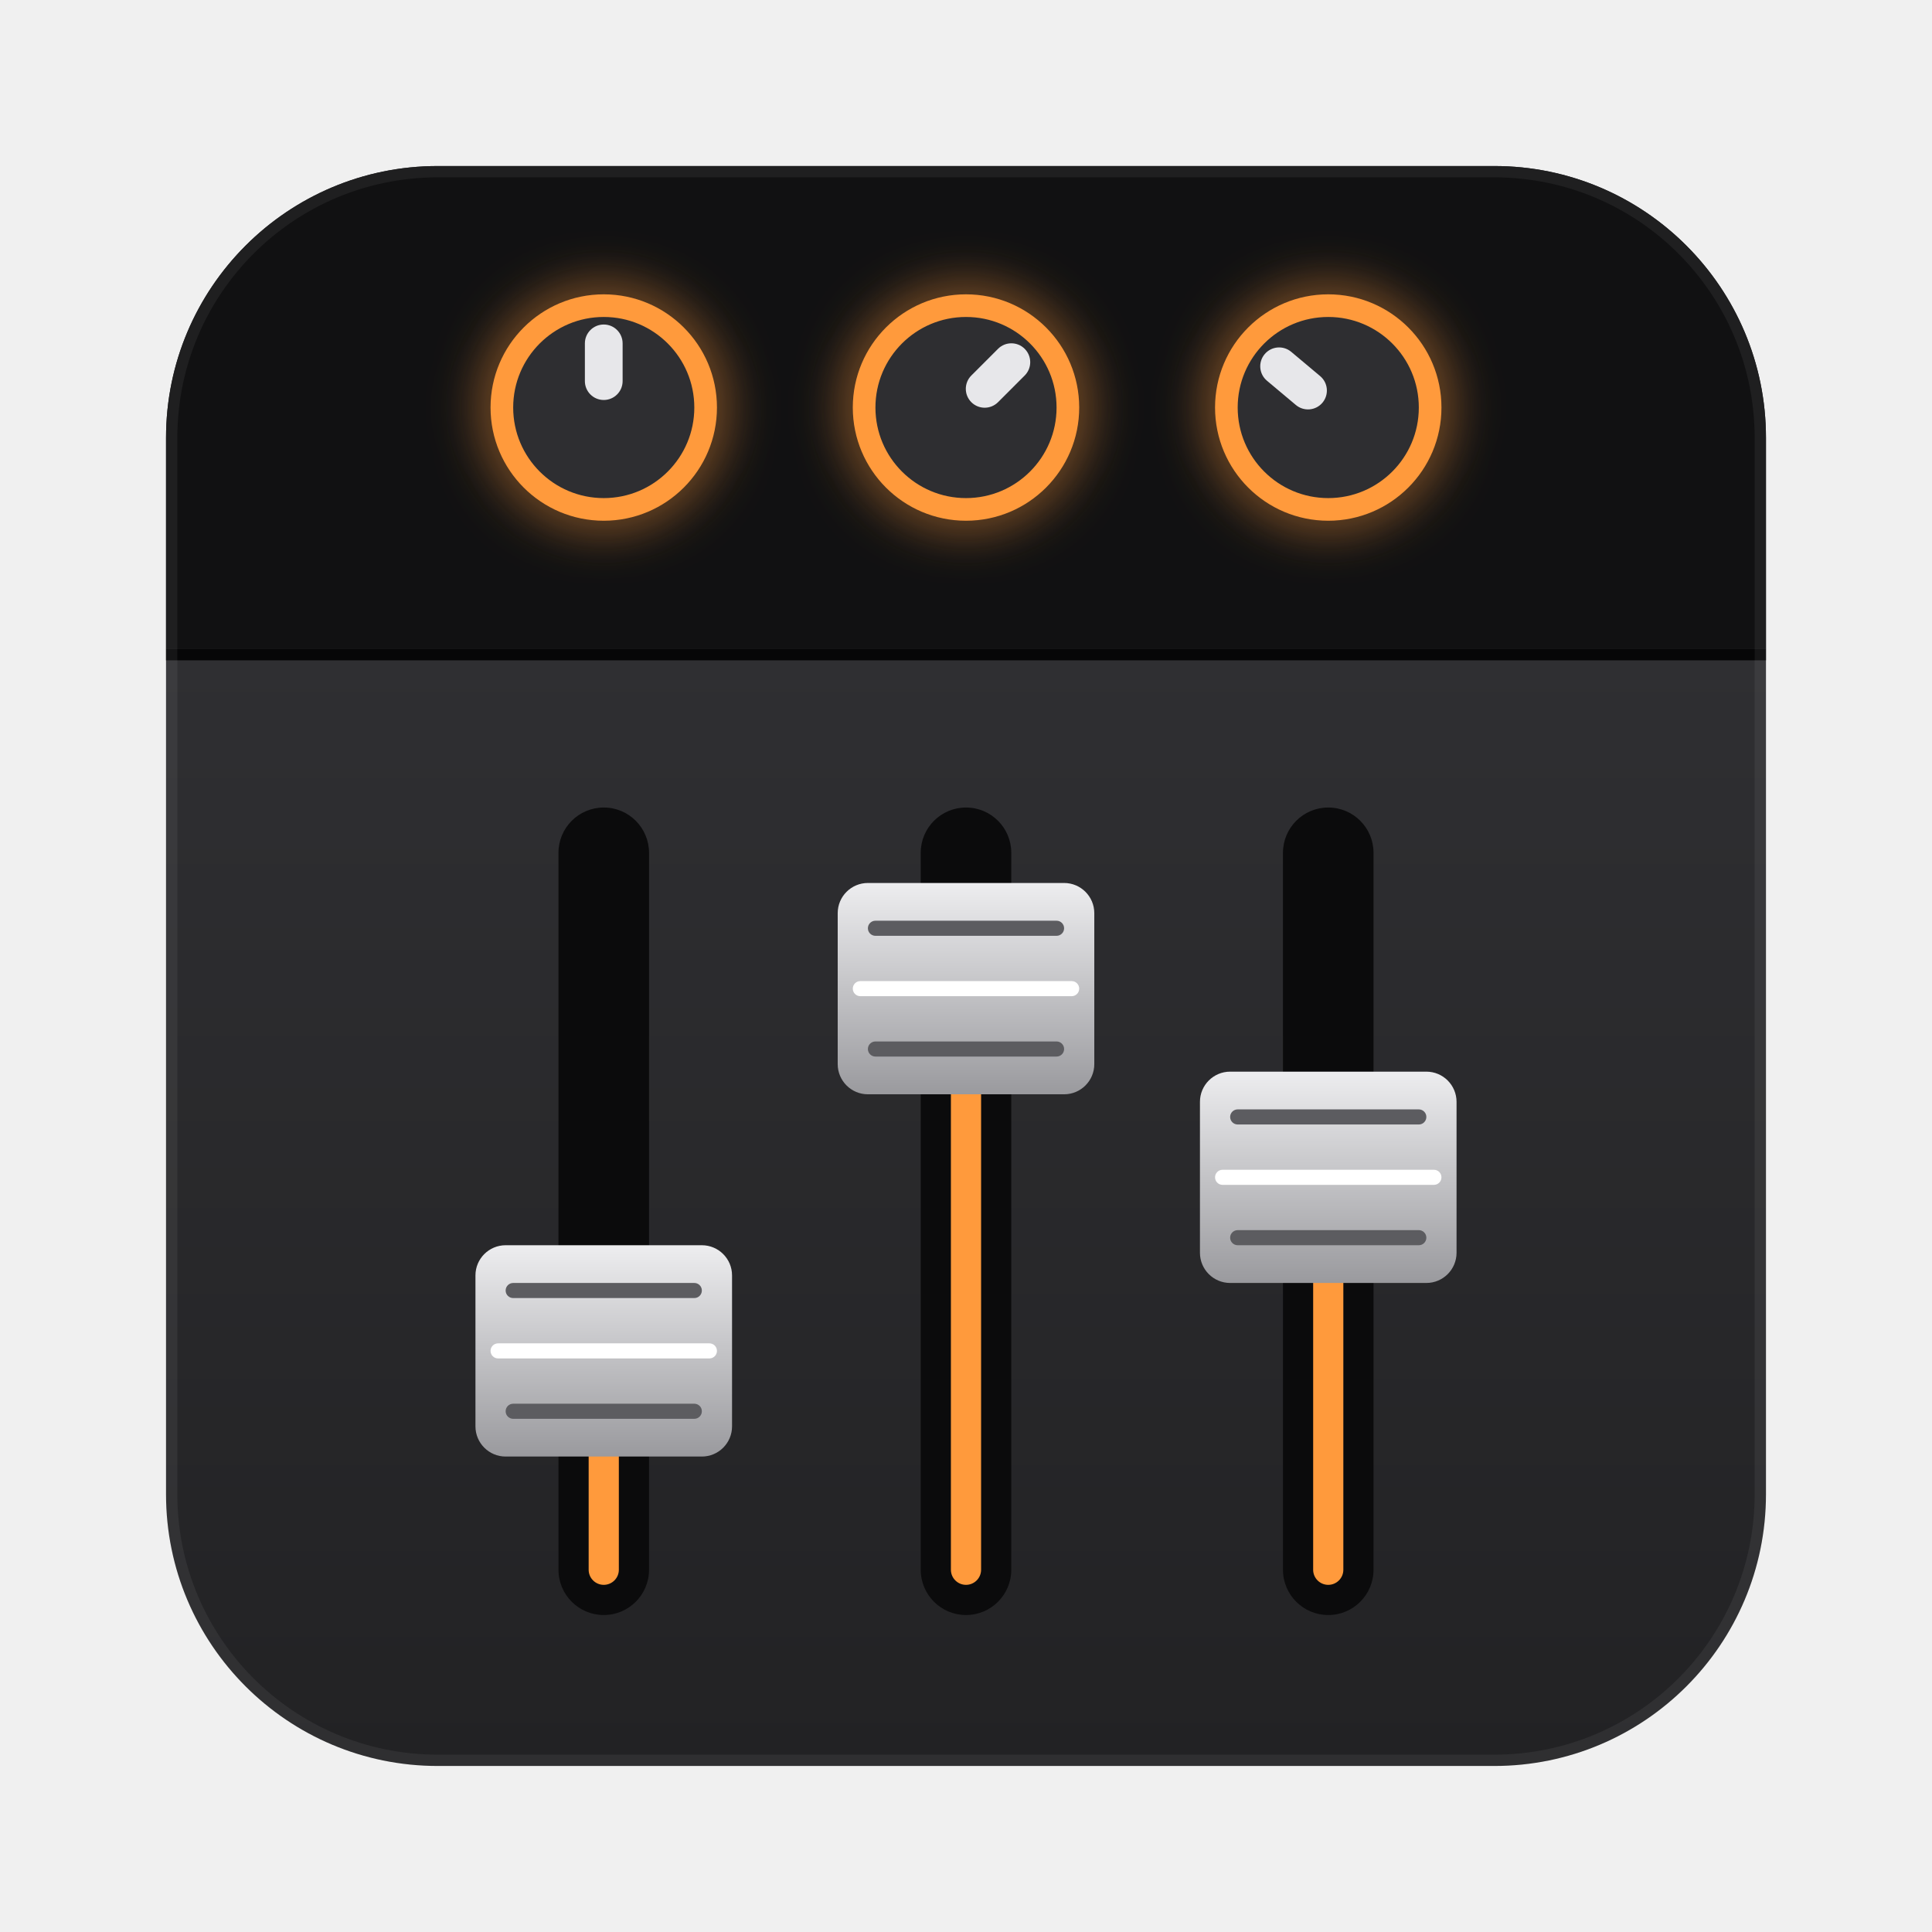
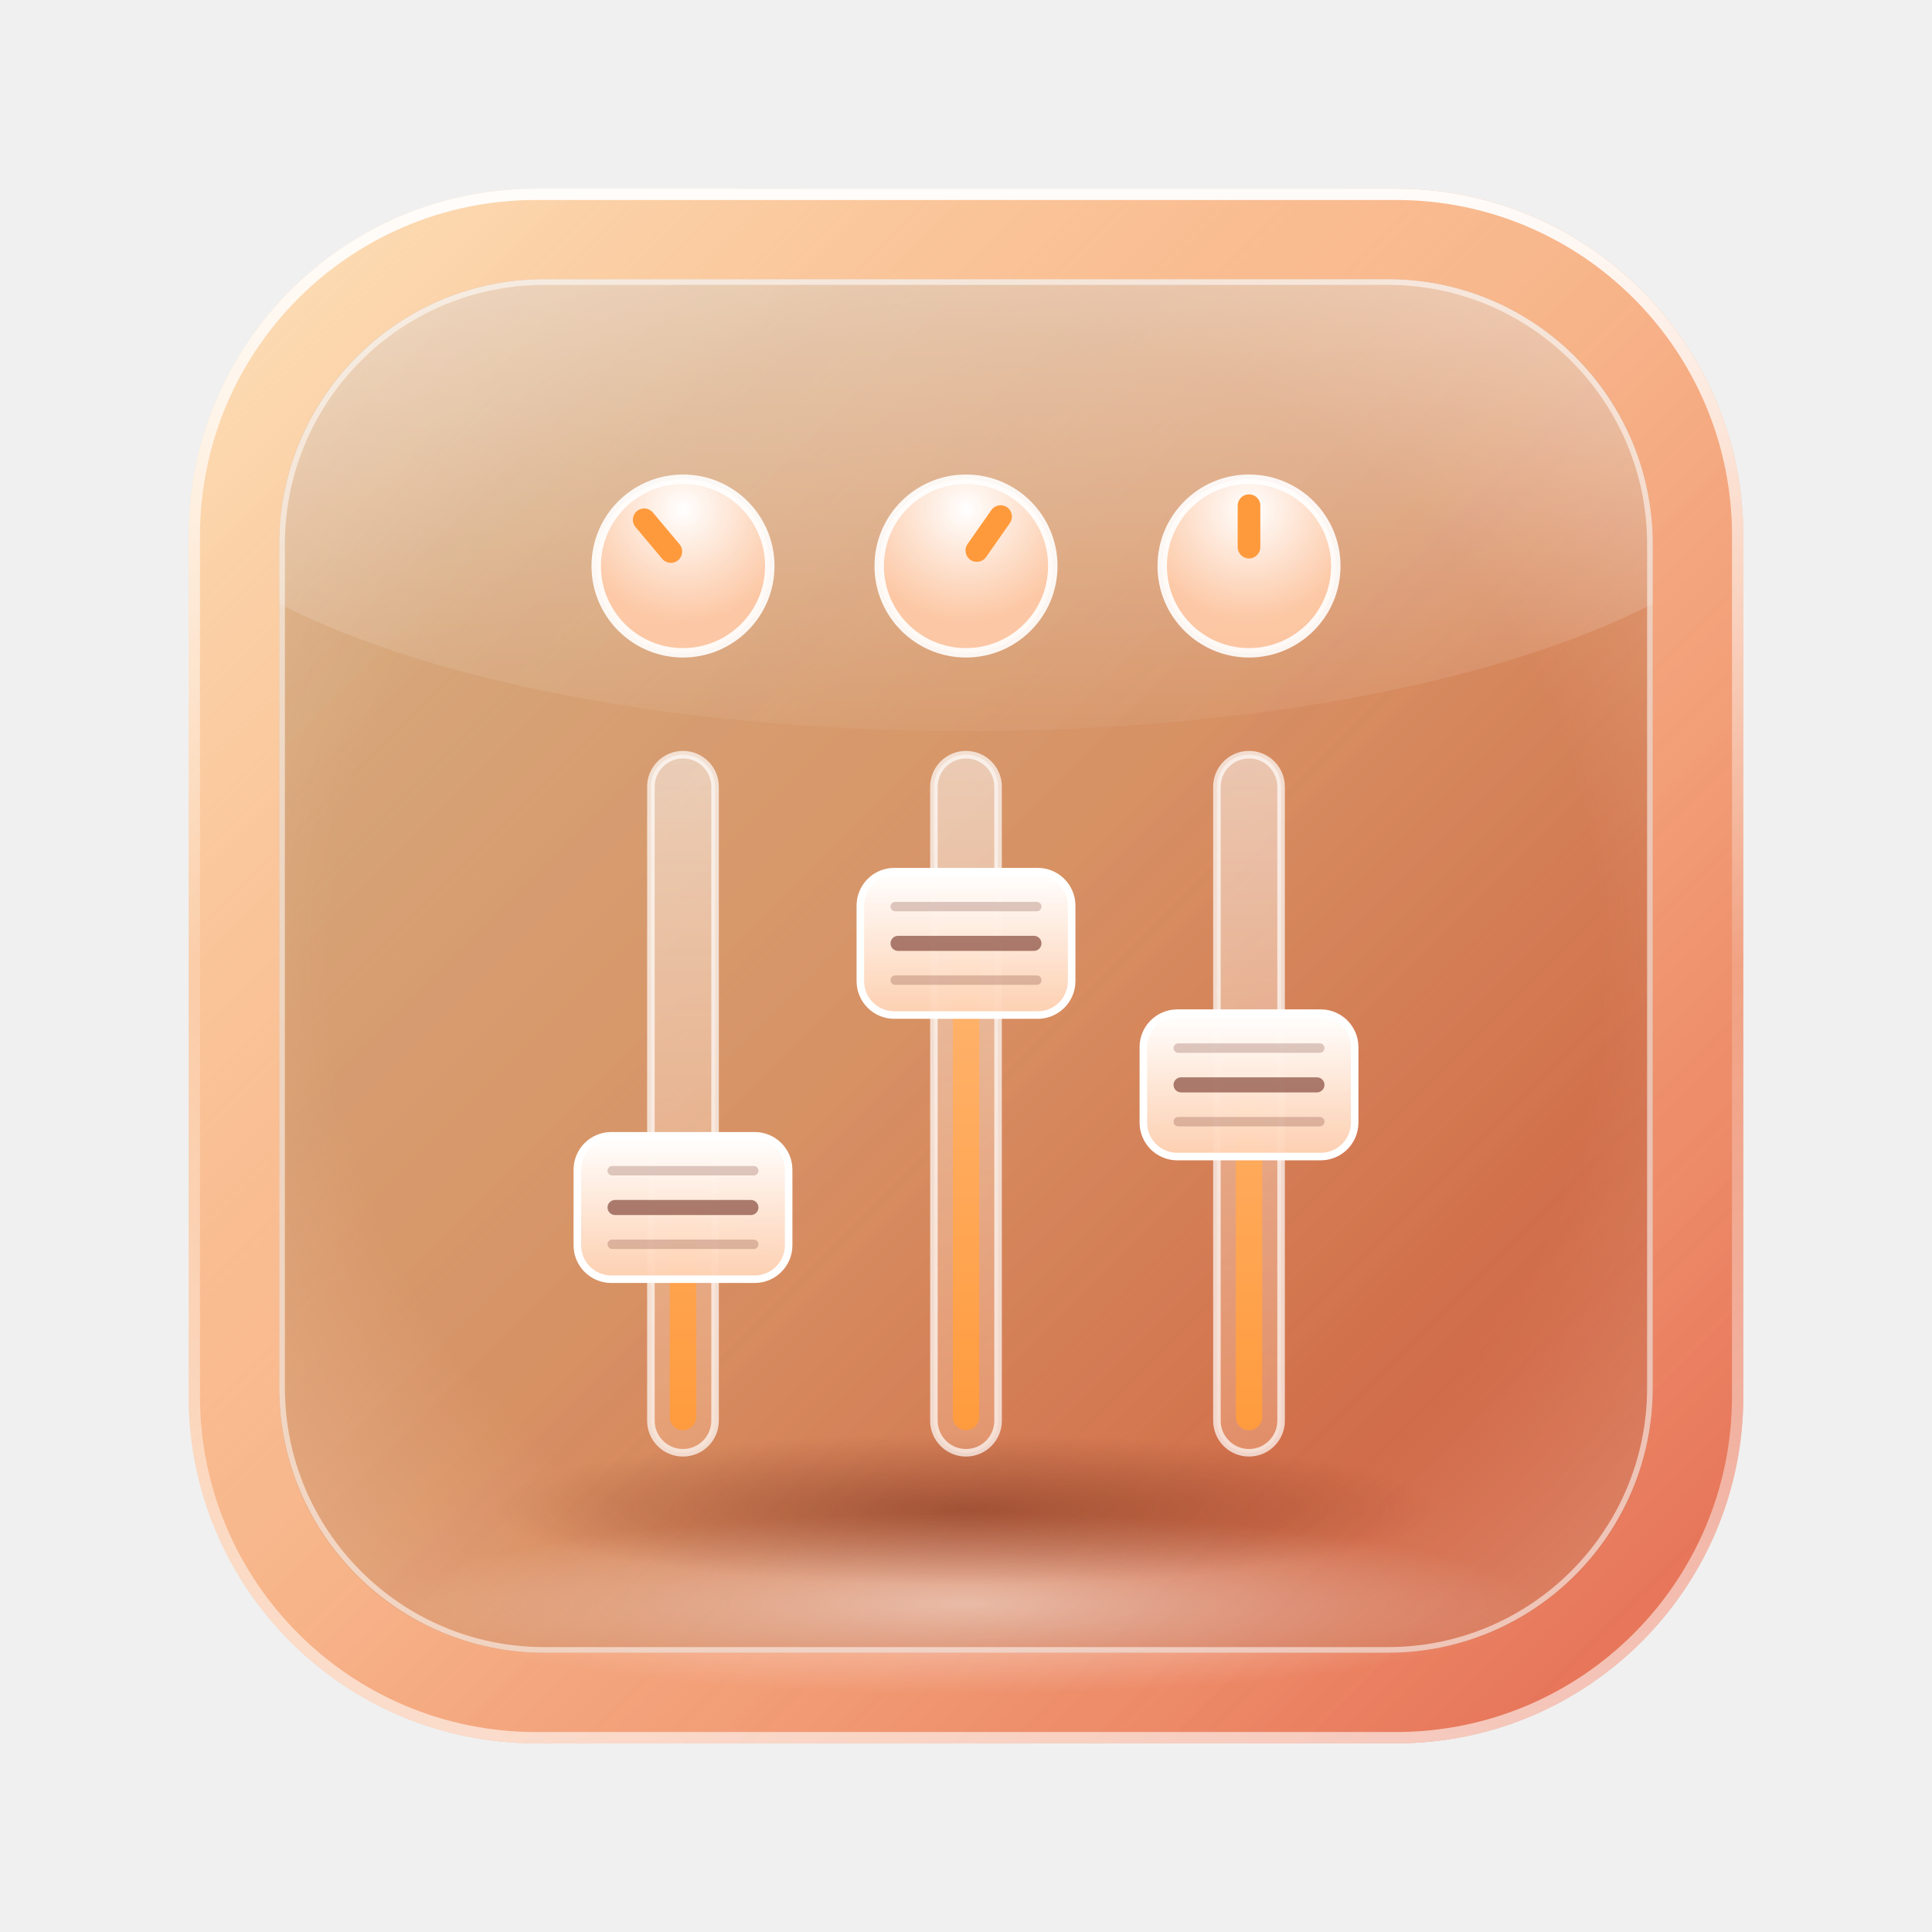
- <svg xmlns="http://www.w3.org/2000/svg" width="512" height="512" viewBox="0 0 512 512" fill="none">
+ <svg xmlns="http://www.w3.org/2000/svg" width="512" height="512" viewBox="0 0 1024 1024" fill="none">
  <defs>
-     <clipPath id="cb">
-       <rect x="44" y="44" width="424" height="424" rx="72" />
-     </clipPath>
-     <linearGradient id="body" x1="0" y1="172" x2="0" y2="468" gradientUnits="userSpaceOnUse">
-       <stop offset="0" stop-color="#2F2F32" />
-       <stop offset="1" stop-color="#222224" />
+     <linearGradient id="rim" x1="100" y1="100" x2="924" y2="924" gradientUnits="userSpaceOnUse">
+       <stop offset="0" stop-color="#FFE2B5" stop-opacity="0.85" />
+       <stop offset="0.45" stop-color="#FF8A3C" stop-opacity="0.55" />
+       <stop offset="1" stop-color="#E0482A" stop-opacity="0.8" />
    </linearGradient>
-     <linearGradient id="cap" x1="0" y1="0" x2="0" y2="1">
-       <stop offset="0" stop-color="#EDEDEF" />
-       <stop offset="1" stop-color="#9A9A9E" />
+     <linearGradient id="rimHi" x1="0" y1="100" x2="0" y2="924" gradientUnits="userSpaceOnUse">
+       <stop offset="0" stop-color="#FFFFFF" stop-opacity="0.95" />
+       <stop offset="0.5" stop-color="#FFFFFF" stop-opacity="0.15" />
+       <stop offset="1" stop-color="#FFFFFF" stop-opacity="0.6" />
    </linearGradient>
-     <filter id="glow" x="-50%" y="-50%" width="200%" height="200%">
-       <feGaussianBlur stdDeviation="7" />
-     </filter>
+     <linearGradient id="well" x1="148" y1="148" x2="876" y2="876" gradientUnits="userSpaceOnUse">
+       <stop offset="0" stop-color="#FFC46B" stop-opacity="0.14" />
+       <stop offset="0.5" stop-color="#FF8A3C" stop-opacity="0.24" />
+       <stop offset="1" stop-color="#E0482A" stop-opacity="0.4" />
+     </linearGradient>
+     <radialGradient id="edgeGlow" cx="512" cy="512" r="520" gradientUnits="userSpaceOnUse">
+       <stop offset="0.65" stop-color="#FFD0B1" stop-opacity="0" />
+       <stop offset="1" stop-color="#FFD0B1" stop-opacity="0.45" />
+     </radialGradient>
+     <linearGradient id="gloss" x1="0" y1="148" x2="0" y2="420" gradientUnits="userSpaceOnUse">
+       <stop offset="0" stop-color="#FFFFFF" stop-opacity="0.4" />
+       <stop offset="1" stop-color="#FFFFFF" stop-opacity="0" />
+     </linearGradient>
+     <radialGradient id="pool" cx="512" cy="850" r="300" gradientUnits="userSpaceOnUse" gradientTransform="translate(0 850) scale(1 0.16) translate(0 -850)">
+       <stop offset="0" stop-color="#FFFFFF" stop-opacity="0.5" />
+       <stop offset="1" stop-color="#FFFFFF" stop-opacity="0" />
+     </radialGradient>
+     <radialGradient id="drop" cx="512" cy="800" r="250" gradientUnits="userSpaceOnUse" gradientTransform="translate(0 800) scale(1 0.16) translate(0 -800)">
+       <stop offset="0" stop-color="#652013" stop-opacity="0.45" />
+       <stop offset="1" stop-color="#652013" stop-opacity="0" />
+     </radialGradient>
+     <linearGradient id="slot" x1="0" y1="400" x2="0" y2="770" gradientUnits="userSpaceOnUse">
+       <stop offset="0" stop-color="#FFFFFF" stop-opacity="0.5" />
+       <stop offset="1" stop-color="#FFC59E" stop-opacity="0.35" />
+     </linearGradient>
+     <linearGradient id="lvl" x1="0" y1="420" x2="0" y2="770" gradientUnits="userSpaceOnUse">
+       <stop offset="0" stop-color="#FFBD80" stop-opacity="1" />
+       <stop offset="1" stop-color="#FF9A3C" stop-opacity="1" />
+     </linearGradient>
+     <linearGradient id="cap" x1="0" y1="0" x2="0" y2="1" gradientUnits="objectBoundingBox">
+       <stop offset="0" stop-color="#FFFFFF" stop-opacity="1" />
+       <stop offset="1" stop-color="#FFD3B5" stop-opacity="0.95" />
+     </linearGradient>
+     <radialGradient id="knob" cx="512" cy="270" r="60" gradientUnits="userSpaceOnUse">
+       <stop offset="0" stop-color="#FFFFFF" stop-opacity="1" />
+       <stop offset="1" stop-color="#FFCAA7" stop-opacity="0.92" />
+     </radialGradient>
  </defs>
-   <g clip-path="url(#cb)">
-     <rect width="512" height="512" fill="url(#body)" />
-     <rect width="512" height="172" fill="#111112" />
-     <rect y="172" width="512" height="3" fill="#060607" />
+   <rect x="100" y="100" width="824" height="824" rx="184" fill="url(#rim)" />
+   <rect x="103" y="103" width="818" height="818" rx="181" stroke="url(#rimHi)" stroke-width="6" />
+   <rect x="148" y="148" width="728" height="728" rx="140" fill="#000000" fill-opacity="0.18" />
+   <rect x="148" y="148" width="728" height="728" rx="140" fill="url(#well)" />
+   <rect x="148" y="148" width="728" height="728" rx="140" fill="url(#edgeGlow)" />
+   <path d="M148 288A140 140 0 0 1 288 148H736A140 140 0 0 1 876 288V320C700 410 324 410 148 320Z" fill="url(#gloss)" />
+   <ellipse cx="512" cy="850" rx="300" ry="48" fill="url(#pool)" />
+   <rect x="149.5" y="149.5" width="725" height="725" rx="139" stroke="#FFFFFF" stroke-opacity="0.55" stroke-width="3" />
+   <ellipse cx="512" cy="800" rx="250" ry="40" fill="url(#drop)" />
+   <g transform="translate(-150 0)">
+     <circle cx="512" cy="300" r="46" fill="url(#knob)" />
+     <circle cx="512" cy="300" r="46" stroke="#FFFFFF" stroke-opacity="0.9" stroke-width="5" />
  </g>
-   <rect x="45.5" y="45.5" width="421" height="421" rx="70.5" stroke="#FFFFFF" stroke-opacity="0.06" stroke-width="3" />
-   <g stroke="#FF9A3C" stroke-width="7" filter="url(#glow)" opacity="0.8">
-     <circle cx="160" cy="108" r="27" />
-     <circle cx="256" cy="108" r="27" />
-     <circle cx="352" cy="108" r="27" />
+   <rect x="356" y="262" width="12" height="34" rx="6" fill="#FF9A3C" transform="rotate(-40 362 300)" />
+   <rect x="345" y="400" width="34" height="370" rx="17" fill="url(#slot)" stroke="#FFFFFF" stroke-opacity="0.7" stroke-width="4" />
+   <rect x="355" y="640" width="14" height="118" rx="7" fill="url(#lvl)" />
+   <rect x="306" y="602" width="112" height="76" rx="18" fill="url(#cap)" />
+   <rect x="306" y="602" width="112" height="76" rx="18" stroke="#FFFFFF" stroke-width="4" />
+   <rect x="322" y="636" width="80" height="8" rx="4" fill="#652013" fill-opacity="0.55" />
+   <rect x="322" y="618" width="80" height="5" rx="2.5" fill="#652013" fill-opacity="0.22" />
+   <rect x="322" y="657" width="80" height="5" rx="2.5" fill="#652013" fill-opacity="0.22" />
+   <g transform="translate(0 0)">
+     <circle cx="512" cy="300" r="46" fill="url(#knob)" />
+     <circle cx="512" cy="300" r="46" stroke="#FFFFFF" stroke-opacity="0.9" stroke-width="5" />
  </g>
-   <g fill="#2E2E31" stroke="#FF9A3C" stroke-width="6">
-     <circle cx="160" cy="108" r="27" />
-     <circle cx="256" cy="108" r="27" />
-     <circle cx="352" cy="108" r="27" />
+   <rect x="506" y="262" width="12" height="34" rx="6" fill="#FF9A3C" transform="rotate(35 512 300)" />
+   <rect x="495" y="400" width="34" height="370" rx="17" fill="url(#slot)" stroke="#FFFFFF" stroke-opacity="0.7" stroke-width="4" />
+   <rect x="505" y="500" width="14" height="258" rx="7" fill="url(#lvl)" />
+   <rect x="456" y="462" width="112" height="76" rx="18" fill="url(#cap)" />
+   <rect x="456" y="462" width="112" height="76" rx="18" stroke="#FFFFFF" stroke-width="4" />
+   <rect x="472" y="496" width="80" height="8" rx="4" fill="#652013" fill-opacity="0.55" />
+   <rect x="472" y="478" width="80" height="5" rx="2.5" fill="#652013" fill-opacity="0.22" />
+   <rect x="472" y="517" width="80" height="5" rx="2.5" fill="#652013" fill-opacity="0.22" />
+   <g transform="translate(150 0)">
+     <circle cx="512" cy="300" r="46" fill="url(#knob)" />
+     <circle cx="512" cy="300" r="46" stroke="#FFFFFF" stroke-opacity="0.9" stroke-width="5" />
  </g>
-   <g fill="#E7E7EA">
-     <rect x="155" y="86" width="10" height="20" rx="5" />
-     <rect x="251" y="86" width="10" height="20" rx="5" transform="rotate(45 256 108)" />
-     <rect x="347" y="86" width="10" height="20" rx="5" transform="rotate(-50 352 108)" />
-   </g>
-   <g fill="#0B0B0C">
-     <rect x="148" y="214" width="24" height="214" rx="12" />
-     <rect x="244" y="214" width="24" height="214" rx="12" />
-     <rect x="340" y="214" width="24" height="214" rx="12" />
-   </g>
-   <g fill="#FF9A3C">
-     <rect x="156" y="358" width="8" height="62" rx="4" />
-     <rect x="252" y="262" width="8" height="158" rx="4" />
-     <rect x="348" y="312" width="8" height="108" rx="4" />
-   </g>
-   <g fill="url(#cap)">
-     <rect x="126" y="330" width="68" height="56" rx="8" />
-     <rect x="222" y="234" width="68" height="56" rx="8" />
-     <rect x="318" y="284" width="68" height="56" rx="8" />
-   </g>
-   <g fill="#5C5C60">
-     <rect x="134" y="340" width="52" height="4" rx="2" />
-     <rect x="134" y="372" width="52" height="4" rx="2" />
-     <rect x="230" y="244" width="52" height="4" rx="2" />
-     <rect x="230" y="276" width="52" height="4" rx="2" />
-     <rect x="326" y="294" width="52" height="4" rx="2" />
-     <rect x="326" y="326" width="52" height="4" rx="2" />
-   </g>
-   <g fill="#FFFFFF">
-     <rect x="130" y="356" width="60" height="4" rx="2" />
-     <rect x="226" y="260" width="60" height="4" rx="2" />
-     <rect x="322" y="310" width="60" height="4" rx="2" />
-   </g>
+   <rect x="656" y="262" width="12" height="34" rx="6" fill="#FF9A3C" transform="rotate(0 662 300)" />
+   <rect x="645" y="400" width="34" height="370" rx="17" fill="url(#slot)" stroke="#FFFFFF" stroke-opacity="0.7" stroke-width="4" />
+   <rect x="655" y="575" width="14" height="183" rx="7" fill="url(#lvl)" />
+   <rect x="606" y="537" width="112" height="76" rx="18" fill="url(#cap)" />
+   <rect x="606" y="537" width="112" height="76" rx="18" stroke="#FFFFFF" stroke-width="4" />
+   <rect x="622" y="571" width="80" height="8" rx="4" fill="#652013" fill-opacity="0.55" />
+   <rect x="622" y="553" width="80" height="5" rx="2.5" fill="#652013" fill-opacity="0.22" />
+   <rect x="622" y="592" width="80" height="5" rx="2.5" fill="#652013" fill-opacity="0.22" />
</svg>
